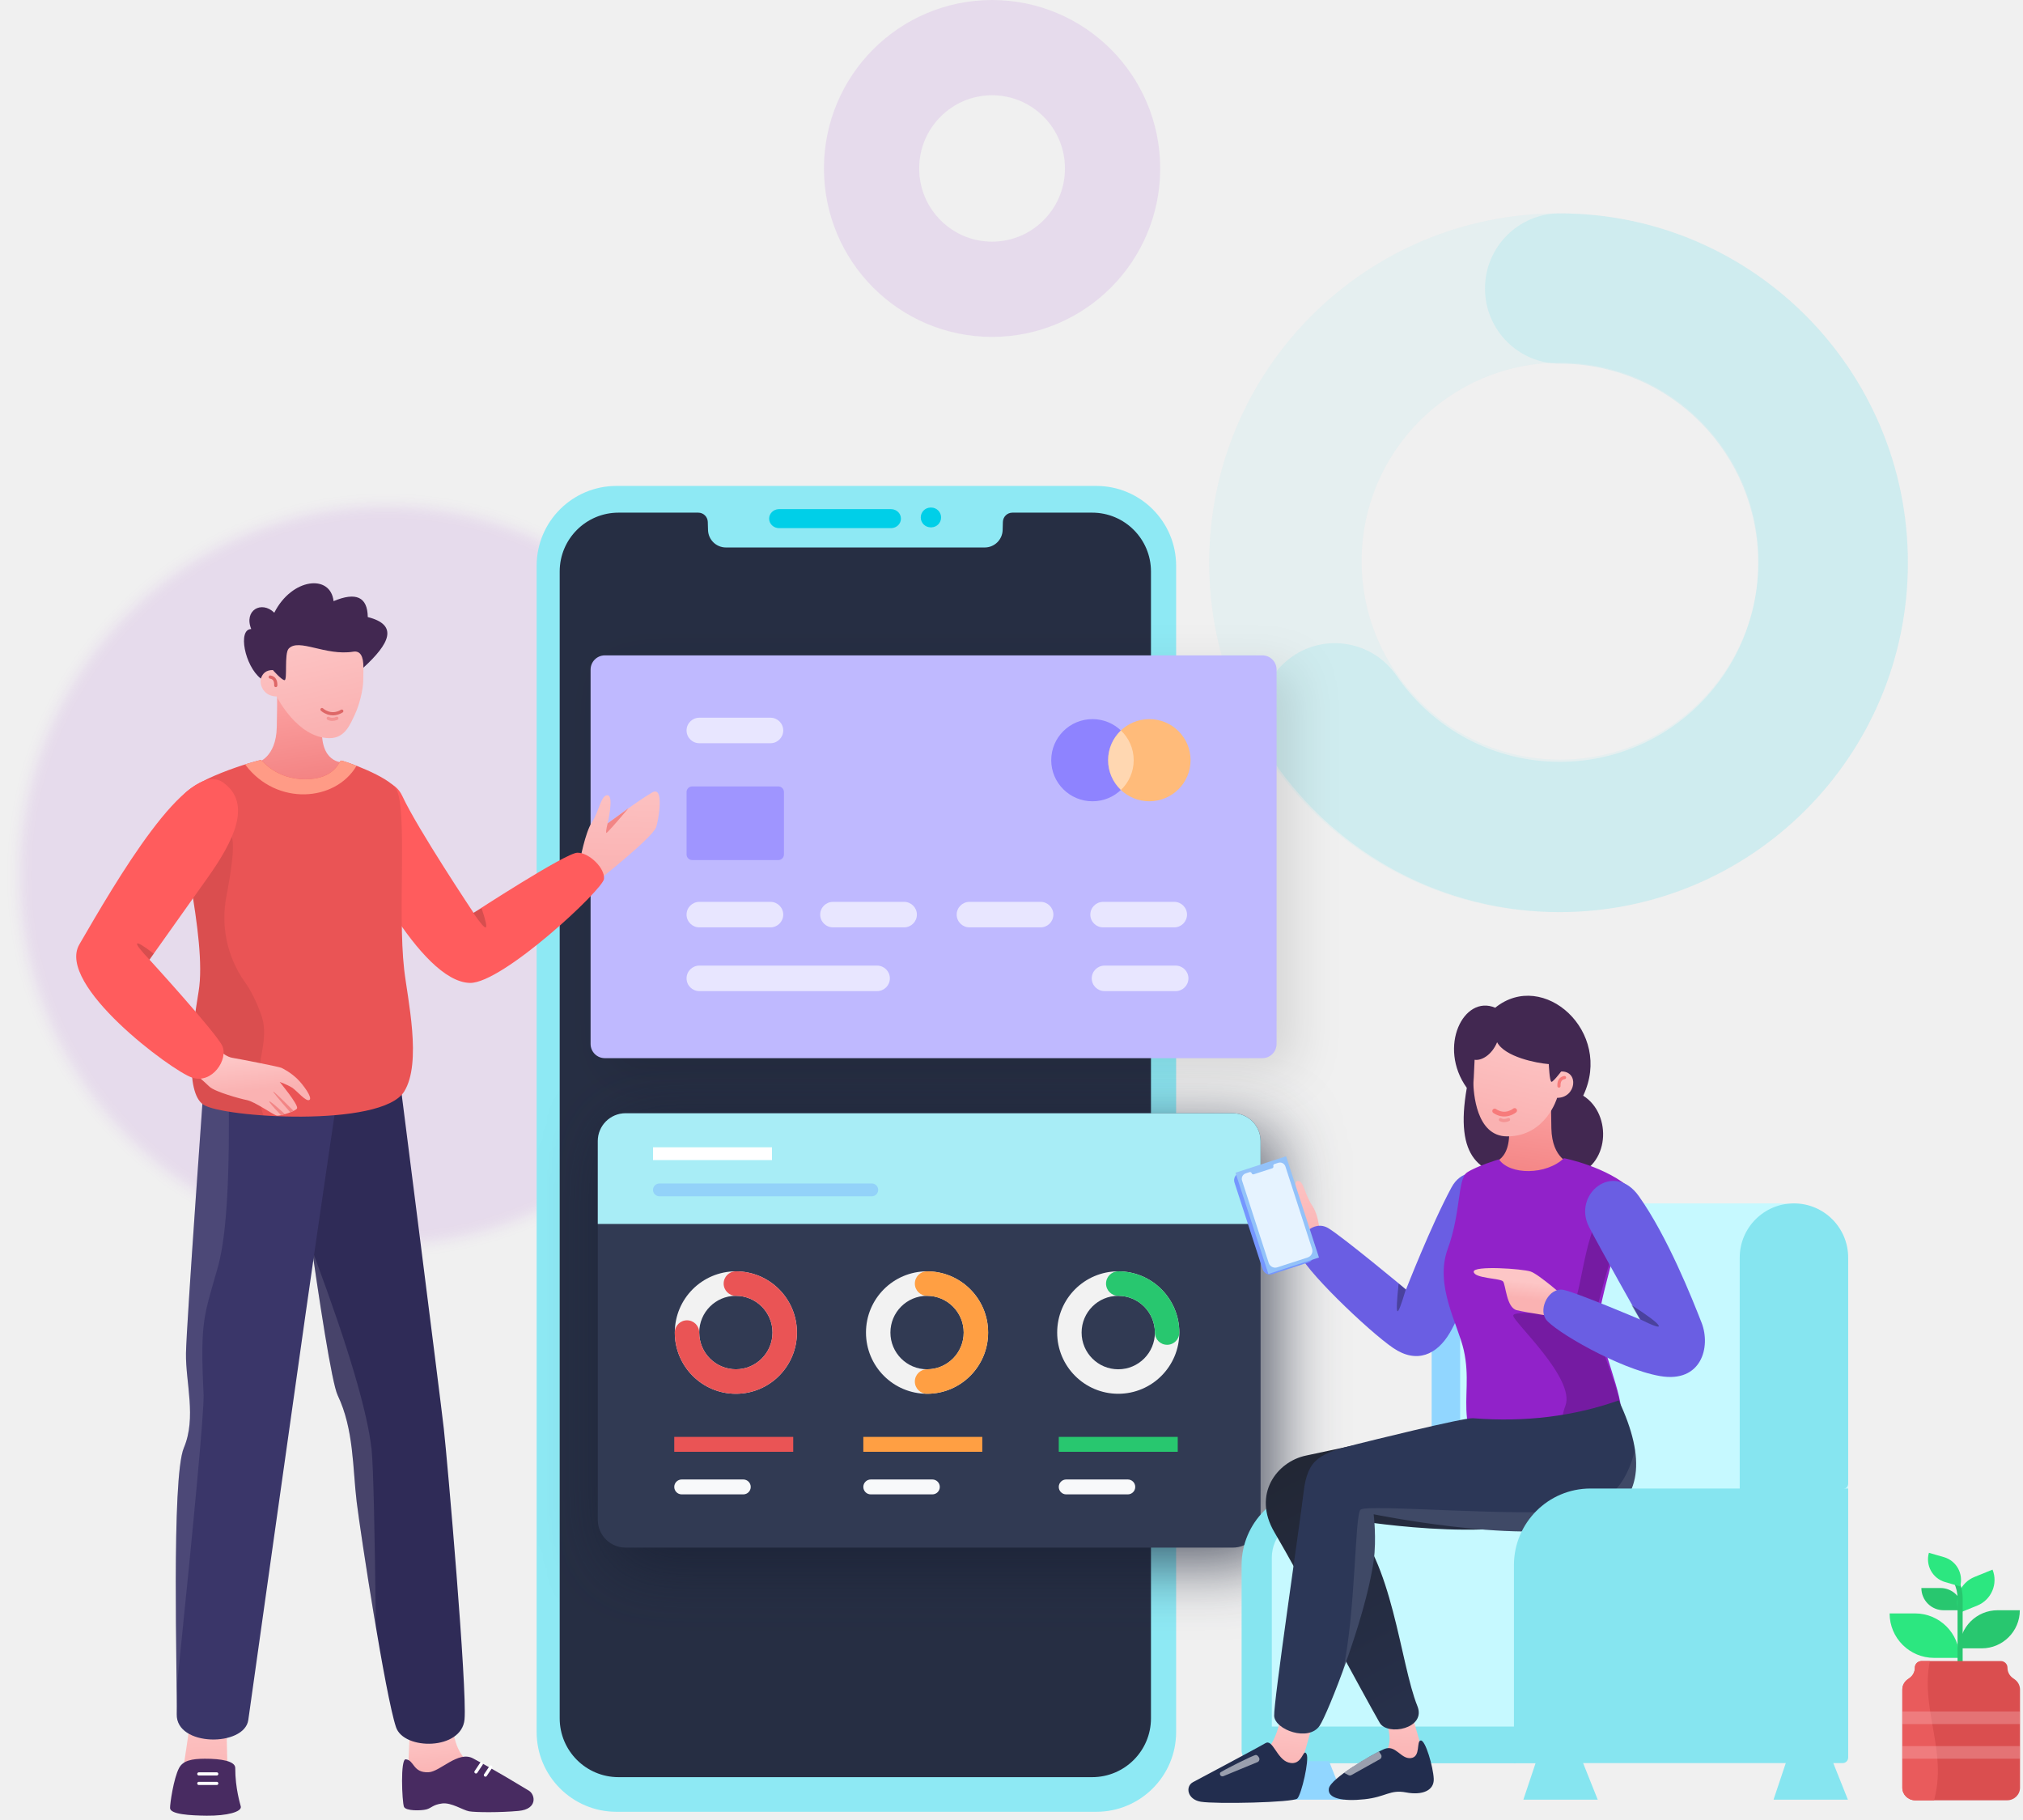
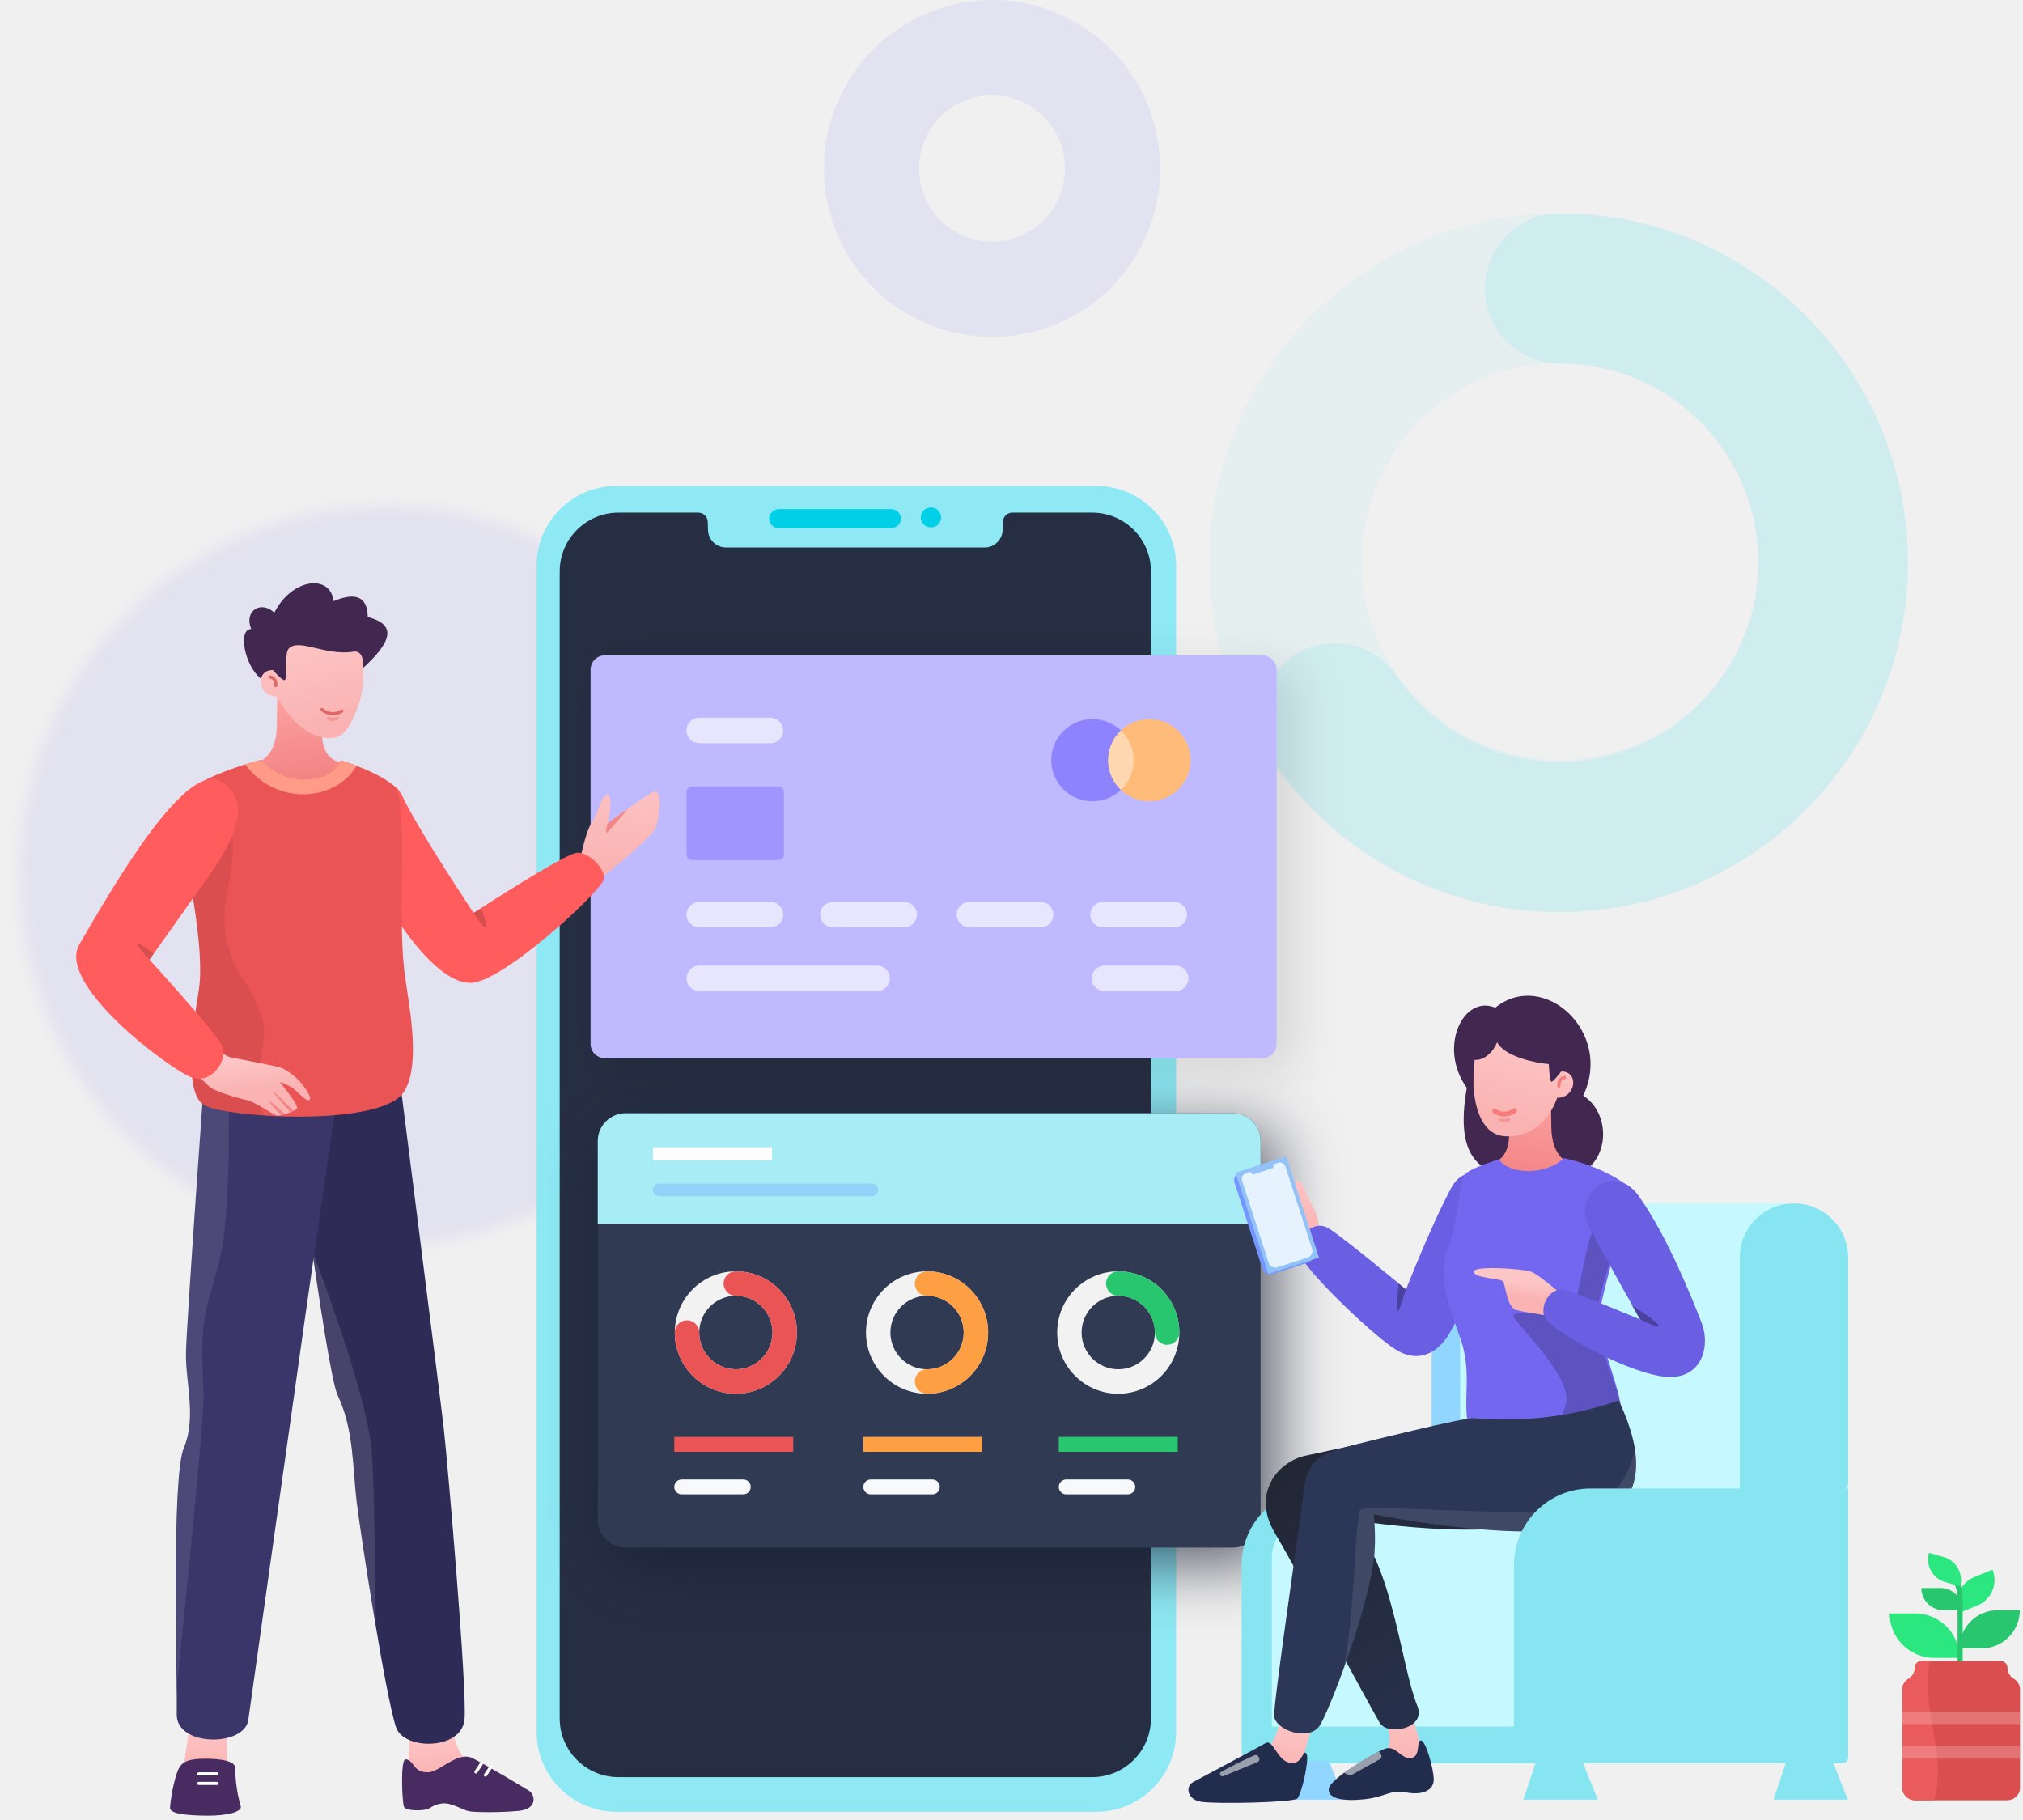
<svg xmlns="http://www.w3.org/2000/svg" xmlns:xlink="http://www.w3.org/1999/xlink" width="637px" height="573px" viewBox="0 0 637 573" version="1.1">
  <defs>
    <filter x="-2.6%" y="-2.6%" width="105.2%" height="105.2%" filterUnits="objectBoundingBox" id="filter-1">
      <feGaussianBlur stdDeviation="2" in="SourceGraphic" />
    </filter>
    <path d="M18.522,0 L43.63,0 C45.253,-7.42242666e-16 46.582,1.291 46.629,2.913 L46.703,5.483 C46.792,8.537 49.293,10.967 52.348,10.967 L133.831,10.967 C136.886,10.967 139.387,8.537 139.476,5.483 L139.55,2.913 C139.597,1.291 140.926,7.42242666e-16 142.549,0 L167.657,0 C177.886,-1.64974968e-14 186.179,8.293 186.179,18.522 L186.179,379.621 C186.179,389.85 177.886,398.143 167.657,398.143 L18.522,398.143 C8.293,398.143 4.01575893e-14,389.85 0,379.621 L0,18.522 C-1.25274242e-15,8.293 8.293,-1.67360005e-15 18.522,0 Z" id="path-2" />
    <path d="M8.757,0 L199.945,0 C204.781,-8.88398904e-16 208.702,3.921 208.702,8.757 L208.702,128.011 C208.702,132.847 204.781,136.768 199.945,136.768 L8.757,136.768 C3.921,136.768 4.14497961e-15,132.847 0,128.011 L0,8.757 C-5.92265936e-16,3.921 3.921,-2.66431478e-15 8.757,0 Z" id="path-4" />
    <filter x="-13.2%" y="-20.1%" width="131.1%" height="147.5%" filterUnits="objectBoundingBox" id="filter-6">
      <feOffset dx="5" dy="5" in="SourceAlpha" result="shadowOffsetOuter1" />
      <feGaussianBlur stdDeviation="10" in="shadowOffsetOuter1" result="shadowBlurOuter1" />
      <feColorMatrix values="0 0 0 0 0.086   0 0 0 0 0.114   0 0 0 0 0.192  0 0 0 0.7 0" type="matrix" in="shadowBlurOuter1" />
    </filter>
    <path d="M4.477,0 L211.527,0 C214,0 216.004,2.01 216.004,4.489 L216.004,122.332 C216.004,124.811 214,126.821 211.527,126.821 L4.477,126.821 C2.004,126.821 0,124.811 0,122.332 L0,4.489 C0,2.01 2.004,0 4.477,0 Z" id="path-7" />
    <filter x="-8.3%" y="-15.8%" width="122.2%" height="137.8%" filterUnits="objectBoundingBox" id="filter-8">
      <feOffset dx="6" dy="4" in="SourceAlpha" result="shadowOffsetOuter1" />
      <feGaussianBlur stdDeviation="7" in="shadowOffsetOuter1" result="shadowBlurOuter1" />
      <feColorMatrix values="0 0 0 0 0.019   0 0 0 0 0.019   0 0 0 0 0.019  0 0 0 0.11 0" type="matrix" in="shadowBlurOuter1" />
    </filter>
    <linearGradient x1="42.314%" y1="12.634%" x2="50%" y2="69.619%" id="linearGradient-9">
      <stop stop-color="#FDC6C6" offset="0%" />
      <stop stop-color="#FAB2B2" offset="100%" />
    </linearGradient>
    <linearGradient x1="46.204%" y1="-28.186%" x2="50%" y2="91.05%" id="linearGradient-10">
      <stop stop-color="#FDC6C6" offset="0%" />
      <stop stop-color="#FAB2B2" offset="100%" />
    </linearGradient>
    <linearGradient x1="44.814%" y1="-28.186%" x2="62.814%" y2="121.547%" id="linearGradient-11">
      <stop stop-color="#FFAFAF" offset="0%" />
      <stop stop-color="#F07777" offset="100%" />
    </linearGradient>
    <linearGradient x1="31.713%" y1="-6.917%" x2="55.144%" y2="91.235%" id="linearGradient-12">
      <stop stop-color="#FDC6C6" offset="0%" />
      <stop stop-color="#FAB2B2" offset="100%" />
    </linearGradient>
    <linearGradient x1="45.013%" y1="-28.186%" x2="50%" y2="91.05%" id="linearGradient-13">
      <stop stop-color="#FDC6C6" offset="0%" />
      <stop stop-color="#FAB2B2" offset="100%" />
    </linearGradient>
    <linearGradient x1="42.314%" y1="21.163%" x2="50%" y2="65.141%" id="linearGradient-14">
      <stop stop-color="#FDC6C6" offset="0%" />
      <stop stop-color="#FAB2B2" offset="100%" />
    </linearGradient>
    <linearGradient x1="45.136%" y1="-28.186%" x2="62.018%" y2="121.547%" id="linearGradient-15">
      <stop stop-color="#FFAFAF" offset="0%" />
      <stop stop-color="#F07777" offset="100%" />
    </linearGradient>
    <linearGradient x1="31.713%" y1="-6.206%" x2="55.144%" y2="90.72%" id="linearGradient-16">
      <stop stop-color="#FDC6C6" offset="0%" />
      <stop stop-color="#FAB2B2" offset="100%" />
    </linearGradient>
    <linearGradient x1="42.314%" y1="-3.86%" x2="50%" y2="78.278%" id="linearGradient-17">
      <stop stop-color="#FDC6C6" offset="0%" />
      <stop stop-color="#FAB2B2" offset="100%" />
    </linearGradient>
    <linearGradient x1="28.503%" y1="98.643%" x2="77.061%" y2="9.204%" id="linearGradient-18">
      <stop stop-color="#28324F" offset="0%" />
      <stop stop-color="#222735" offset="100%" />
    </linearGradient>
    <linearGradient x1="44.359%" y1="-28.186%" x2="50%" y2="91.05%" id="linearGradient-19">
      <stop stop-color="#FDC6C6" offset="0%" />
      <stop stop-color="#FAB2B2" offset="100%" />
    </linearGradient>
    <linearGradient x1="42.314%" y1="28.062%" x2="50%" y2="61.518%" id="linearGradient-20">
      <stop stop-color="#FDC6C6" offset="0%" />
      <stop stop-color="#FAB2B2" offset="100%" />
    </linearGradient>
    <linearGradient x1="42.314%" y1="8.536%" x2="50%" y2="71.77%" id="linearGradient-21">
      <stop stop-color="#FDC6C6" offset="0%" />
      <stop stop-color="#FAB2B2" offset="100%" />
    </linearGradient>
    <path d="M6.059,0 L31.005,0 C32.17,0 33.115,0.925 33.115,2.067 L33.115,2.126 C33.115,3.388 33.728,4.574 34.767,5.322 L35.413,5.788 C36.451,6.535 37.065,7.722 37.065,8.984 L37.065,39.872 C37.065,42.063 35.251,43.839 33.014,43.839 L4.051,43.839 C1.814,43.839 1.86636192e-13,42.063 1.86636192e-13,39.872 L1.86636192e-13,8.984 C1.86636192e-13,7.722 0.613,6.535 1.651,5.788 L2.298,5.322 C3.267,4.624 3.866,3.544 3.941,2.377 L3.95,2.067 C3.95,0.925 4.894,0 6.059,0 Z" id="path-22" />
  </defs>
  <g id="📝-Pages-New" stroke="none" stroke-width="1" fill="none" fill-rule="evenodd">
    <g id="Reset-Password-Dark" transform="translate(-139, -246)">
      <g id="Illustration" transform="translate(145, 261)">
        <g id="Shape">
-           <ellipse id="Oval" fill="#9122c9" opacity="0.1" filter="url(#filter-1)" cx="115.531" cy="260.607" rx="115.531" ry="116.393" />
+           <ellipse id="Oval" fill="#7367f0" opacity="0.1" filter="url(#filter-1)" cx="115.531" cy="260.607" rx="115.531" ry="116.393" />
          <path d="M484.75,52.185 C423.999,52.185 374.75,101.434 374.75,162.185 C374.75,222.937 423.999,272.185 484.75,272.185 C545.501,272.185 594.75,222.937 594.75,162.185 C594.75,101.434 545.501,52.185 484.75,52.185 Z M485.25,99.185 C519.768,99.185 547.75,127.167 547.75,161.685 C547.75,196.203 519.768,224.185 485.25,224.185 C450.732,224.185 422.75,196.203 422.75,161.685 C422.75,127.167 450.732,99.185 485.25,99.185 Z" id="Oval" fill="#00CFE8" fill-rule="nonzero" opacity="0.05" />
-           <ellipse id="Oval" stroke="#9122c9" stroke-width="30" opacity="0.1" cx="306.383" cy="38.041" rx="37.944" ry="38.041" />
+           <ellipse id="Oval" stroke="#7367f0" stroke-width="30" opacity="0.1" cx="306.383" cy="38.041" rx="37.944" ry="38.041" />
          <path d="M485.165,52.185 C545.687,52.185 594.75,101.434 594.75,162.185 C594.75,222.937 545.687,272.185 485.165,272.185 C448.704,272.185 415.237,254.153 394.923,224.605 C387.53,213.852 390.221,199.12 400.933,191.699 C411.538,184.353 426.029,186.927 433.491,197.412 L433.715,197.733 C445.321,214.614 464.362,224.873 485.165,224.873 C519.656,224.873 547.617,196.807 547.617,162.185 C547.617,127.91 520.213,100.059 486.198,99.505 L485.165,99.497 C472.15,99.497 461.598,88.906 461.598,75.841 C461.598,62.776 472.15,52.185 485.165,52.185 Z" id="Path" fill="#00CFE8" fill-rule="nonzero" opacity="0.1" />
        </g>
        <g id="Mobile-Banking-App" transform="translate(18, 138)">
          <g id="Phone3" transform="translate(144.9749, 0)">
            <path d="M25.137,0 L176.227,0 C190.109,-1.13278991e-14 201.364,11.254 201.364,25.137 L201.364,392.323 C201.364,406.206 190.109,417.46 176.227,417.46 L25.137,417.46 C11.254,417.46 -2.31133716e-14,406.206 -2.83662357e-14,392.323 L-2.83662357e-14,25.137 C-2.65136725e-14,11.254 11.254,6.10293932e-15 25.137,0 Z" id="Rectangle" fill="#8EE9F4" />
            <g id="Group-48" transform="translate(7.262298, 8.412419)">
              <mask id="mask-3" fill="white">
                <use xlink:href="#path-2" />
              </mask>
              <use id="Rectangle" fill="#262E43" xlink:href="#path-2" />
              <ellipse id="Oval" fill-opacity="0.549" fill="#E97EFF" mask="url(#mask-3)" cx="70.585" cy="242.325" rx="15.969" ry="15.951" />
              <path d="M27.913,68.354 L159.667,68.354 C162.558,68.354 164.901,70.698 164.901,73.588 C164.901,76.479 162.558,78.822 159.667,78.822 L27.913,78.822 C25.023,78.822 22.679,76.479 22.679,73.588 C22.679,70.698 25.023,68.354 27.913,68.354 Z" id="Rectangle" fill-opacity="0.549" fill="#E97EFF" mask="url(#mask-3)" />
            </g>
            <path d="M111.597,7.308 C113.319,7.308 114.715,8.647 114.715,10.299 C114.715,11.914 113.38,13.231 111.711,13.288 L111.597,13.29 L76.329,13.29 C74.607,13.29 73.211,11.951 73.211,10.299 C73.211,8.684 74.546,7.368 76.215,7.31 L76.329,7.308 L111.597,7.308 Z" id="Path" fill="#00CFE8" fill-rule="nonzero" />
            <path d="M124.236,6.81 C125.958,6.81 127.355,8.205 127.355,9.925 C127.355,11.608 126.02,12.979 124.35,13.039 L124.236,13.041 L124.072,13.041 C122.35,13.041 120.953,11.646 120.953,9.925 C120.953,8.243 122.288,6.872 123.958,6.812 L124.072,6.81 L124.236,6.81 Z" id="Path" fill="#00CFE8" fill-rule="nonzero" />
          </g>
          <g id="BoardPieChart" transform="translate(164.2294, 197.5135)">
            <mask id="mask-5" fill="white">
              <use xlink:href="#path-4" />
            </mask>
            <g id="Rectangle">
              <use fill="black" fill-opacity="1" filter="url(#filter-6)" xlink:href="#path-4" />
              <use fill="#313A53" fill-rule="evenodd" xlink:href="#path-4" />
            </g>
            <polygon id="Rectangle" fill="#A8EDF6" mask="url(#mask-5)" points="-4.682 -5.363 214.053 -5.363 214.053 34.862 -4.682 34.862" />
            <path d="M19.403,22.124 L86.286,22.124 C87.396,22.124 88.297,23.025 88.297,24.135 C88.297,25.246 87.396,26.147 86.286,26.147 L19.403,26.147 C18.292,26.147 17.392,25.246 17.392,24.135 C17.392,23.025 18.292,22.124 19.403,22.124 Z" id="Rectangle" fill="#6FA3FF" opacity="0.366" mask="url(#mask-5)" />
            <rect id="Rectangle" fill="#FFFFFF" mask="url(#mask-5)" x="17.392" y="10.727" width="37.459" height="4.023" />
            <rect id="Rectangle" fill="#EA5455" mask="url(#mask-5)" x="24.081" y="101.905" width="37.459" height="4.693" />
            <path d="M26.427,115.314 L45.815,115.314 C47.111,115.314 48.162,116.365 48.162,117.66 C48.162,118.956 47.111,120.007 45.815,120.007 L26.427,120.007 C25.132,120.007 24.081,118.956 24.081,117.66 C24.081,116.365 25.132,115.314 26.427,115.314 Z" id="Rectangle" fill="#F8F9FA" mask="url(#mask-5)" />
            <rect id="Rectangle" fill="#FF9F43" fill-rule="nonzero" mask="url(#mask-5)" x="83.615" y="101.905" width="37.459" height="4.693" />
            <path d="M85.961,115.314 L105.349,115.314 C106.645,115.314 107.695,116.365 107.695,117.66 C107.695,118.956 106.645,120.007 105.349,120.007 L85.961,120.007 C84.665,120.007 83.615,118.956 83.615,117.66 C83.615,116.365 84.665,115.314 85.961,115.314 Z" id="Rectangle" fill="#F8F9FA" mask="url(#mask-5)" />
            <rect id="Rectangle" fill="#28C76F" mask="url(#mask-5)" x="145.155" y="101.905" width="37.459" height="4.693" />
            <path d="M147.501,115.314 L166.889,115.314 C168.185,115.314 169.236,116.365 169.236,117.66 C169.236,118.956 168.185,120.007 166.889,120.007 L147.501,120.007 C146.205,120.007 145.155,118.956 145.155,117.66 C145.155,116.365 146.205,115.314 147.501,115.314 Z" id="Rectangle" fill="#F8F9FA" mask="url(#mask-5)" />
            <g id="Group-37" mask="url(#mask-5)">
              <g transform="translate(24.08098, 52.96396)" id="Group-5">
                <g transform="translate(0.167229, 0.167607)" />
              </g>
            </g>
            <g id="Group-3" mask="url(#mask-5)">
              <g transform="translate(144.6531, 49.77942)">
                <path d="M19.231,38.55 C29.853,38.55 38.463,29.92 38.463,19.275 C38.463,8.63 29.853,0 19.231,0 C8.61,0 0,8.63 0,19.275 C0,29.92 8.61,38.55 19.231,38.55 Z M19.231,30.84 C12.859,30.84 7.693,25.662 7.693,19.275 C7.693,12.888 12.859,7.71 19.231,7.71 C25.604,7.71 30.77,12.888 30.77,19.275 C30.77,25.662 25.604,30.84 19.231,30.84 Z" id="Oval" fill="#F2F2F2" />
                <path d="M38.463,19.275 C38.463,8.63 29.853,0 19.231,0 C17.107,0 15.385,1.726 15.385,3.855 C15.385,5.984 17.107,7.71 19.231,7.71 C25.532,7.71 30.653,12.771 30.768,19.058 L30.77,19.275 C30.77,21.404 32.492,23.13 34.616,23.13 C36.741,23.13 38.463,21.404 38.463,19.275 Z" id="Path" fill="#28C76F" />
              </g>
            </g>
            <g id="Group-4" mask="url(#mask-5)">
              <g transform="translate(84.45066, 49.77942)">
                <path d="M19.231,38.55 C29.853,38.55 38.463,29.92 38.463,19.275 C38.463,8.63 29.853,0 19.231,0 C8.61,0 0,8.63 0,19.275 C0,29.92 8.61,38.55 19.231,38.55 Z M19.231,30.84 C12.859,30.84 7.693,25.662 7.693,19.275 C7.693,12.888 12.859,7.71 19.231,7.71 C25.604,7.71 30.77,12.888 30.77,19.275 C30.77,25.662 25.604,30.84 19.231,30.84 Z" id="Oval" fill="#F2F2F2" fill-rule="evenodd" />
                <path d="M19.231,38.55 C29.853,38.55 38.463,29.92 38.463,19.275 C38.463,8.63 29.853,0 19.231,0 C17.107,0 15.385,1.726 15.385,3.855 C15.385,5.984 17.107,7.71 19.231,7.71 C25.604,7.71 30.77,12.888 30.77,19.275 C30.77,25.589 25.721,30.722 19.448,30.838 L19.231,30.84 C17.107,30.84 15.385,32.566 15.385,34.695 C15.385,36.824 17.107,38.55 19.231,38.55 Z" id="Path" fill="#FF9F43" fill-rule="nonzero" />
              </g>
            </g>
            <g id="Group-6" mask="url(#mask-5)">
              <g transform="translate(24.24821, 49.77942)">
                <path d="M19.231,38.55 C29.853,38.55 38.463,29.92 38.463,19.275 C38.463,8.63 29.853,0 19.231,0 C8.61,0 0,8.63 0,19.275 C0,29.92 8.61,38.55 19.231,38.55 Z M19.231,30.84 C12.859,30.84 7.693,25.662 7.693,19.275 C7.693,12.888 12.859,7.71 19.231,7.71 C25.604,7.71 30.77,12.888 30.77,19.275 C30.77,25.662 25.604,30.84 19.231,30.84 Z" id="Oval" fill="#F2F2F2" />
                <path d="M0,19.275 C0,29.92 8.61,38.55 19.231,38.55 C29.853,38.55 38.463,29.92 38.463,19.275 C38.463,8.63 29.853,0 19.231,0 C17.107,0 15.385,1.726 15.385,3.855 C15.385,5.984 17.107,7.71 19.231,7.71 C25.604,7.71 30.77,12.888 30.77,19.275 C30.77,25.662 25.604,30.84 19.231,30.84 C12.859,30.84 7.693,25.662 7.693,19.275 C7.693,17.146 5.971,15.42 3.846,15.42 C1.722,15.42 0,17.146 0,19.275 Z" id="Path" fill="#EA5455" />
              </g>
            </g>
          </g>
          <g id="VisaCard2" transform="translate(161.9642, 53.35135)">
            <g id="Rectangle">
              <use fill="black" fill-opacity="1" filter="url(#filter-8)" xlink:href="#path-7" />
              <use fill="#BFB9FF" fill-rule="evenodd" xlink:href="#path-7" />
            </g>
            <g id="Group-46" transform="translate(30.2182, 18.95627)">
              <g id="Group-45" transform="translate(0, 1.115074)">
                <g id="Group-43" transform="translate(114.8291, 0)">
                  <ellipse id="Oval" fill="#8E83FF" cx="12.983" cy="12.935" rx="12.983" ry="12.935" />
                  <ellipse id="Oval-Copy-10" fill="#FFBB7A" cx="30.89" cy="12.935" rx="12.983" ry="12.935" />
                  <path d="M21.819,3.681 L21.938,3.57 C24.419,5.926 25.965,9.25 25.965,12.935 C25.965,16.619 24.419,19.944 21.938,22.3 C19.454,19.945 17.907,16.62 17.907,12.935 C17.907,9.308 19.405,6.03 21.819,3.681 L21.938,3.57 L21.819,3.681 Z" id="Path" fill-opacity="0.416" fill="#FFFFFF" />
                </g>
                <path d="M1.791,21.186 L28.875,21.186 C29.864,21.186 30.666,21.985 30.666,22.971 L30.666,42.596 C30.666,43.581 29.864,44.38 28.875,44.38 L1.791,44.38 C0.802,44.38 4.97021279e-14,43.581 4.97021279e-14,42.596 L4.97021279e-14,22.971 C4.97021279e-14,21.985 0.802,21.186 1.791,21.186 Z" id="Rectangle" fill="#9F95FF" />
              </g>
              <g id="Group-44" transform="translate(0, 0.669045)" fill="#FFFFFF" fill-opacity="0.647">
                <path d="M4.029,57.984 L26.413,57.984 C28.638,57.984 30.442,59.781 30.442,61.998 C30.442,64.215 28.638,66.012 26.413,66.012 L4.029,66.012 C1.804,66.012 -1.03380426e-13,64.215 -1.03380426e-13,61.998 C-1.03380426e-13,59.781 1.804,57.984 4.029,57.984 Z" id="Rectangle" />
                <path d="M4.029,78.055 L59.989,78.055 C62.214,78.055 64.018,79.852 64.018,82.069 C64.018,84.286 62.214,86.084 59.989,86.084 L4.029,86.084 C1.804,86.084 -9.94042559e-14,84.286 -9.94042559e-14,82.069 C-9.94042559e-14,79.852 1.804,78.055 4.029,78.055 Z" id="Rectangle" />
                <path d="M131.617,78.055 L154.001,78.055 C156.226,78.055 158.03,79.852 158.03,82.069 C158.03,84.286 156.226,86.084 154.001,86.084 L131.617,86.084 C129.392,86.084 127.588,84.286 127.588,82.069 C127.588,79.852 129.392,78.055 131.617,78.055 Z" id="Rectangle" />
                <path d="M4.029,0 L26.413,0 C28.638,0 30.442,1.797 30.442,4.014 C30.442,6.231 28.638,8.029 26.413,8.029 L4.029,8.029 C1.804,8.029 0,6.231 0,4.014 C0,1.797 1.804,0 4.029,0 Z" id="Rectangle" />
                <path d="M46.111,57.984 L68.495,57.984 C70.72,57.984 72.524,59.781 72.524,61.998 C72.524,64.215 70.72,66.012 68.495,66.012 L46.111,66.012 C43.886,66.012 42.082,64.215 42.082,61.998 C42.082,59.781 43.886,57.984 46.111,57.984 Z" id="Rectangle-Copy-38" />
                <path d="M89.088,57.984 L111.472,57.984 C113.697,57.984 115.501,59.781 115.501,61.998 C115.501,64.215 113.697,66.012 111.472,66.012 L89.088,66.012 C86.863,66.012 85.059,64.215 85.059,61.998 C85.059,59.781 86.863,57.984 89.088,57.984 Z" id="Rectangle-Copy-39" />
                <path d="M131.169,57.984 L153.553,57.984 C155.778,57.984 157.582,59.781 157.582,61.998 C157.582,64.215 155.778,66.012 153.553,66.012 L131.169,66.012 C128.944,66.012 127.14,64.215 127.14,61.998 C127.14,59.781 128.944,57.984 131.169,57.984 Z" id="Rectangle-Copy-40" />
              </g>
            </g>
          </g>
          <g id="Men1.1" transform="translate(0, 30.64865)">
            <g id="LLeg" transform="translate(66.42274, 149.2404)">
              <path d="M52.059,209.111 C52.059,209.111 51.905,218.968 57.959,222.469 C64.011,225.97 73.389,232.476 73.389,232.476 L37.714,233.685 L38.731,209.022 L52.059,209.111 Z" id="Path" fill="url(#linearGradient-9)" />
              <path d="M37.338,221.046 C40.097,221.331 39.494,225.321 44.5,225.127 C48.147,224.985 53.835,218.259 58.514,220.75 C65.656,224.553 74.03,229.681 76.084,230.902 C78.137,232.123 78.948,236.729 72.881,237.294 C67.078,237.835 59.246,237.775 57.284,237.417 C55.322,237.06 51.682,234.557 48.754,234.957 C45.826,235.358 45.493,236.367 43.857,236.814 C42.22,237.261 37.281,237.358 36.769,235.979 C36.181,234.397 35.592,220.867 37.338,221.046 Z" id="Path" fill="#482B61" />
              <path d="M34.573,-1.98621069e-14 C34.573,-1.98621069e-14 48.182,106.815 49.32,116.917 C50.457,127.019 56.705,198.882 55.85,208.467 C54.979,218.229 36.717,218.282 34.267,210.917 C30.914,200.835 23.162,150.452 21.88,139.93 C20.598,129.409 21.048,117.194 15.896,106.42 C12.207,98.707 -3.4583696e-14,2.739 -3.4583696e-14,2.739 L34.573,-1.98621069e-14 Z" id="Path" fill="#2F2B57" />
              <path d="M26.574,123.435 L26.623,123.915 C27.142,129.495 27.578,147.976 27.929,179.36 L27.146,174.673 C24.689,159.809 22.508,145.085 21.88,139.93 C20.625,129.628 21.03,117.702 16.211,107.095 L15.896,106.42 C14.272,103.026 10.999,82.537 7.842,60.658 L8.834,63.312 C19.372,91.653 25.286,111.695 26.574,123.435 Z" id="Path" fill-opacity="0.192" fill="#FFFFFF" opacity="0.591" />
              <line x1="61.152" y1="222.465" x2="59.445" y2="225.018" id="Path-10" stroke="#FFFFFF" stroke-linecap="round" />
              <line x1="64.132" y1="223.463" x2="62.425" y2="226.017" id="Path-10" stroke="#FFFFFF" stroke-linecap="round" />
            </g>
            <g id="RLeg" transform="translate(29.16793, 151.8545)">
              <polygon id="Path" fill="url(#linearGradient-10)" points="6.418 208.758 3.226 230.314 18.657 230.236 18.152 208.357" />
              <path d="M0.382,233.802 C0.331,232.544 1.502,224.387 3.226,221.157 C4.476,218.814 7.249,218.265 11.306,218.249 C16.539,218.229 20.913,219.02 20.907,221.157 C20.888,227.696 22.546,232.725 22.658,233.299 C22.985,234.985 18.305,236.243 11.912,236.179 C6.679,236.127 0.463,235.763 0.382,233.802 Z" id="Path" fill="#482B61" />
              <path d="M54.336,0.893 C54.336,0.893 47.26,48.566 42.978,78.73 C38.769,108.37 26.305,196.782 25.018,206.037 C23.835,214.533 2.254,214.533 2.481,204.243 C2.708,193.953 0.71,129.832 4.728,120.338 C8.747,110.844 5.248,99.795 5.394,90.573 C5.541,81.35 11.32,1.509 11.32,1.509 L54.336,0.893 Z" id="Path" fill="#3A3669" />
              <path d="M15.629,62.713 L15.291,63.94 C11.194,78.66 9.78,79.986 10.941,103.464 L10.953,103.941 C10.994,109.848 8.185,140.414 2.526,195.639 L2.5,192.206 C2.302,169.677 1.472,128.942 4.626,120.593 L4.728,120.338 C8.747,110.844 5.248,99.795 5.394,90.573 C5.541,81.35 11.32,1.509 11.32,1.509 L18.702,1.403 L18.778,5.06 C19.309,33.622 18.259,52.84 15.629,62.713 L15.629,62.713 Z" id="Path" fill-opacity="0.192" fill="#FFFFFF" opacity="0.462" />
              <line x1="9.436" y1="223.03" x2="15.085" y2="223.03" id="Path-9" stroke="#FFFFFF" stroke-linecap="round" />
              <line x1="9.436" y1="226.025" x2="15.085" y2="226.025" id="Path-9" stroke="#FFFFFF" stroke-linecap="round" />
            </g>
            <g id="Head" transform="translate(52.24105, 0)">
              <path d="M4.794,56.429 C4.794,56.429 10.705,55.035 10.91,45.3 C11.115,35.565 10.971,32.243 10.971,32.243 L24.985,32.006 C24.985,32.006 25.127,42.855 25.129,46.78 C25.134,57.319 32.441,56.429 32.441,56.429 C32.441,56.429 30.922,64.975 19.124,65.642 C9.913,66.163 4.794,56.429 4.794,56.429 Z" id="Path" fill="url(#linearGradient-11)" />
              <g id="Head1" transform="translate(0.582624, 0)">
                <path d="M9.102,27.322 C3.294,27.096 4.241,35.642 10.275,35.63 C10.275,35.63 16.759,48.735 26.94,48.769 C31.844,48.785 33.445,44.395 34.915,41.313 C36.385,38.231 37.464,33.621 37.554,30.798 C37.65,27.789 37.662,17.901 37.662,17.901 L8.876,17.888 L9.102,27.322 Z" id="Path" fill="url(#linearGradient-12)" />
                <path d="M26.53,42.666 C27.446,43.052 28.464,42.826 29.223,42.382" id="Path" stroke="#F49494" stroke-linecap="round" transform="translate(27.87652, 42.62291) rotate(6) translate(-27.87652, -42.62291) " />
                <path d="M9.682,32.344 C10.049,31.021 9.888,29.867 8.582,29.341" id="Path-8" stroke="#DE6767" stroke-linecap="round" transform="translate(9.217431, 30.84216) rotate(-13) translate(-9.217431, -30.84216) " />
                <path d="M9.102,27.322 C9.102,27.322 11.773,30.42 12.76,30.506 C13.749,30.591 12.623,22.12 14.078,20.577 C17.274,17.186 25.626,22.948 34.408,21.541 C36.578,21.193 37.643,22.873 37.604,26.579 C45.814,19.055 48.791,13.119 38.98,10.64 C38.901,4.271 35.256,2.673 28.208,5.627 C27.266,-2.976 15.088,-1.677 9.544,9.267 C5.532,5.344 -0.108,8.511 2.286,14.415 C-2.035,14.415 0.217,26.024 5.308,30.011 C5.916,28.269 7.026,27.322 9.102,27.322 Z" id="Path" fill="#422851" />
                <path d="M24.764,38.962 C24.764,38.962 26.759,42.204 30.664,41.045" id="Path" stroke="#DE6767" stroke-linecap="round" transform="translate(27.71392, 40.12866) rotate(-15) translate(-27.71392, -40.12866) " />
              </g>
            </g>
            <g id="LArm" transform="translate(85.16583, 62.32707)">
              <g id="Group-3" transform="translate(85.96644, 17.48897) rotate(4) translate(-85.96644, -17.48897) translate(73.96644, 2.488965)">
                <path d="M-7.94013428e-14,23.728 C-7.94013428e-14,23.728 1.014,14.395 2.982,11.012 C4.949,7.628 5.209,2.157 7.293,2.211 C9.377,2.267 7.91,11.075 7.91,11.075 C7.91,11.075 17.056,3.159 21.261,0.357 C25.097,-2.198 23.728,9.73 23.209,11.275 C21.972,14.952 5.706,29.64 5.706,29.64 C5.706,29.64 0.433,24.522 -7.94013428e-14,23.728 Z" id="Path" fill="url(#linearGradient-13)" />
                <path d="M7.91,11.075 C7.573,13.084 7.523,14.081 7.76,14.064 C7.997,14.047 10.12,11.31 14.127,5.851 L7.91,11.075 Z" id="Path" fill="#F28585" />
              </g>
              <path d="M17.528,4.679 C22.259,14.939 39.955,41.45 39.955,41.45 C39.955,41.45 68.953,22.544 72.643,22.506 C76.333,22.467 81.343,27.363 81.028,30.741 C80.713,34.12 48.963,63.757 38.78,63.507 C22.947,63.119 3.092,21.946 1.053,16.443 C-4.407,1.703 12.913,-5.329 17.528,4.679 Z" id="Path" fill="#FF5C5D" />
              <path d="M39.85,41.431 C42.082,44.701 43.398,46.229 43.798,46.014 C44.198,45.8 43.759,43.801 42.482,40.018 L39.85,41.431 Z" id="Path-5" fill-opacity="0.16" fill="#000000" />
            </g>
            <g id="Body" transform="translate(32.50797, 55.66771)">
              <path d="M0.149,12.98 C-1.337,20.104 8.838,56.008 6.039,72.805 C3.825,86.09 1.711,104.381 7.449,108.443 C13.291,112.577 63.579,115.86 70.747,104.381 C76.434,95.275 71.778,75.079 70.747,65.867 C68.69,47.488 71.796,15.726 68.307,9.23 C66.142,5.2 51.384,0.003 50.83,0.164 C50.276,0.325 48.972,6.035 39.641,6.035 C30.309,6.035 26.189,0.164 25.687,0.003 C25.186,-0.158 1.494,6.535 0.149,12.98 Z" id="Path" fill="#EA5455" />
              <path d="M25.664,3.40471175e-05 L25.687,0.003 C26.189,0.164 30.309,6.035 39.641,6.035 C48.972,6.035 50.276,0.325 50.83,0.164 C51.03,0.106 53.08,0.746 55.721,1.777 L55.709,1.898 C49.039,13.098 30.696,14.479 20.892,1.665 L20.669,1.368 L21.764,1.029 C23.766,0.42 25.199,0.054 25.589,0.006 L25.664,3.40471175e-05 Z" id="Path" fill="#FF9B86" />
              <path d="M0.181,17.928 L1.003,18.042 C9.725,19.29 14.841,21.264 16.349,23.964 C17.339,25.736 16.879,31.728 14.968,41.941 L14.766,43.012 C12.994,52.27 15.02,61.846 20.369,69.572 L20.67,69.999 C22.479,72.53 24.147,75.863 25.673,79.997 C29.214,89.587 21.682,97.667 26.452,111.933 L25.478,111.862 C16.612,111.183 9.441,109.852 7.449,108.443 C1.711,104.381 3.825,86.09 6.039,72.805 C8.42,58.513 1.409,30.387 0.181,17.928 Z" id="Path" fill-opacity="0.067" fill="#000000" />
            </g>
            <g id="Rarm" transform="translate(0, 61.67254)">
              <g id="Group-2" transform="translate(36.33261, 83.2852)">
                <path d="M6.548,0 C6.548,0 9.896,3.949 12.753,4.441 C15.61,4.932 27.568,7.271 28.298,7.617 C28.988,7.945 31.347,9.187 33.364,11.179 C35.112,12.906 38.136,16.999 37.122,17.704 C36.038,18.457 33.112,14.765 31.644,13.853 C30.105,12.895 27.739,12.047 27.739,12.047 C27.739,12.047 33.591,19.107 33.219,20.34 C32.947,21.24 27.971,22.777 26.907,22.662 C25.843,22.547 19.98,18.254 17.345,17.754 C15.517,17.408 7.333,15.191 5.607,13.527 C3.882,11.862 -3.9524224e-14,8.483 -3.9524224e-14,8.483 L6.548,0 Z" id="Path" fill="url(#linearGradient-14)" />
                <path d="M32.091,21.158 C28.008,17.045 25.882,15.023 25.712,15.093 C25.541,15.163 27.32,17.328 31.048,21.588 L32.091,21.158 Z" id="Path" fill="#F28585" />
                <path d="M29.362,22.172 C26.303,19.37 24.674,18.036 24.474,18.171 C24.274,18.306 25.499,19.754 28.149,22.514 L29.362,22.172 Z" id="Path" fill="#F28585" />
              </g>
              <path d="M46.209,1.023 C55.664,7.677 49.347,19.771 41.503,30.865 C34.175,41.227 23.068,56.837 23.068,56.837 C23.068,56.837 43.953,79.713 45.97,83.945 C47.987,88.178 42.836,96.127 36.431,93.956 C30.026,91.785 -6.422,64.786 0.99,52.027 C12.311,32.538 35.04,-6.836 46.209,1.023 Z" id="Path" fill="#FF5C5D" />
              <path d="M23.068,56.837 C20.211,53.814 18.916,52.128 19.183,51.778 C19.45,51.428 21.193,52.489 24.413,54.959 L23.068,56.837 Z" id="Path-6" fill-opacity="0.16" fill="#000000" />
            </g>
          </g>
          <g id="Group-7" transform="translate(348.8459, 160.0541)">
            <path d="M42.222,155.619 L123.353,155.619 L123.353,155.619 L123.353,238.078 C123.353,240.287 121.562,242.078 119.353,242.078 L22.111,242.078 C19.901,242.078 18.111,240.287 18.111,238.078 L18.111,179.73 C18.111,166.414 28.906,155.619 42.222,155.619 Z" id="Rectangle" fill="#86E5F0" />
            <polygon id="Rectangle" fill="#86E5F0" points="27.619 225.012 104.398 225.012 104.398 242.078 27.619 242.078" />
            <polygon id="Path" fill="#86E5F0" points="125.399 241.46 130.243 253.59 106.829 253.59 110.886 241.46" />
            <polygon id="Path" fill="#91D6FF" points="45.628 241.46 50.472 253.59 27.058 253.59 31.116 241.46" />
            <polygon id="Path" fill="#86E5F0" points="204.173 241.46 209.016 253.59 185.603 253.59 189.66 241.46" />
            <path d="M101.538,66.333 L123.95,65.847 L123.95,65.847 L123.95,163.774 L77.95,163.774 L77.95,90.438 C77.95,77.326 88.429,66.617 101.538,66.333 Z" id="Rectangle" fill="#91D6FF" />
            <path d="M111.035,65.847 L187.266,65.847 C199.328,65.847 209.106,75.625 209.106,87.687 L209.106,164.022 C209.106,164.987 208.324,165.77 207.359,165.77 L86.924,165.77 L86.924,165.77 L86.924,89.958 C86.924,76.642 97.719,65.847 111.035,65.847 Z" id="Rectangle" fill="#C6F9FF" />
            <path d="M192.033,65.847 C201.462,65.847 209.106,73.491 209.106,82.92 L209.106,154.046 C209.106,155.011 208.324,155.793 207.359,155.793 L174.959,155.793 L174.959,155.793 L174.959,82.92 C174.959,73.491 182.603,65.847 192.033,65.847 Z" id="Rectangle" fill="#86E5F0" />
            <path d="M40.219,164.82 L118.499,164.82 L118.499,164.82 L118.499,230.574 L27.619,230.574 L27.619,177.42 C27.619,170.461 33.26,164.82 40.219,164.82 Z" id="Rectangle" fill="#C6F9FF" />
            <g id="Wom1.4" transform="translate(82.66293, 127.5) scale(-1, 1) translate(-82.66293, -127.5) translate(0.662928, 0)">
              <g id="Head" transform="translate(32.71943, 0.465078)">
                <path d="M10.006,56.875 C-2.193,54.033 -2.996,37.281 6.278,31.47 C-3.286,11.41 18.831,-8.507 33.981,3.776 C43.913,-0.478 52.167,16.121 42.925,29.013 C46.8,51.148 38.914,56.869 24.697,57.112 L10.006,56.875 Z" id="Path" fill="#422851" />
                <path d="M10.157,52.874 C10.157,52.874 16.091,51.48 16.297,41.752 C16.503,32.024 16.358,28.704 16.358,28.704 L29.429,28.468 C29.429,28.468 29.571,39.309 29.573,43.231 C29.579,53.764 36.914,52.874 36.914,52.874 C36.914,52.874 35.389,61.415 23.546,62.081 C14.299,62.602 10.157,52.874 10.157,52.874 Z" id="Path" fill="url(#linearGradient-15)" />
                <path d="M13.312,23.846 C7.481,23.62 8.432,32.16 14.489,32.149 C14.489,32.149 18.007,44.281 30.221,44.281 C40.14,44.281 40.786,30.141 40.876,27.32 C40.972,24.312 40.985,14.431 40.985,14.431 L13.085,14.418 L13.312,23.846 Z" id="Path" fill="url(#linearGradient-16)" />
                <path d="M28.082,35.158 C28.082,35.158 30.088,38.401 34.005,37.248" id="Path" stroke="#F77B7B" stroke-width="1.5" stroke-linecap="round" transform="translate(31.04382, 36.32699) rotate(-18) translate(-31.04382, -36.32699) " />
                <path d="M29.782,39.029 C30.701,39.415 31.573,39.415 32.336,38.972" id="Path" stroke="#F49494" stroke-linecap="round" transform="translate(31.05888, 39.14183) rotate(2) translate(-31.05888, -39.14183) " />
                <path d="M13.58,28.582 C13.947,27.261 13.785,26.107 12.473,25.58" id="Path-8" stroke="#F77B7B" stroke-linecap="round" transform="translate(13.11181, 27.08122) rotate(-13) translate(-13.11181, -27.08122) " />
                <path d="M12.389,22.791 C12.389,22.791 15.585,27.081 16.232,27.104 C16.88,27.127 17.106,21.524 17.106,21.524 C21.027,21.224 30.948,19.247 33.381,14.642 C35.081,18.705 38.333,20.51 40.469,20.164 L40.874,28.796 L41.871,11.441 L11.607,11.441 L12.389,22.791 Z" id="Path" fill="#422851" />
              </g>
              <g id="LLeg" transform="translate(36.89403, 131.6934)">
                <path d="M65.702,93.198 C65.702,93.198 60.471,103.769 64.759,107.1 C69.054,110.431 80.398,116.675 80.398,116.675 L50.344,114.785 L57.025,91.731 L65.702,93.198 Z" id="Path" fill="url(#linearGradient-17)" />
                <path d="M53.251,103.258 C54.734,103.431 53.151,108.427 56.362,108.807 C59.567,109.187 61.124,104.453 64.761,105.954 C68.398,107.454 81.662,115.213 82.184,118.384 C82.713,121.555 77.771,122.489 70.994,121.772 C64.217,121.056 62.967,118.644 57.88,119.616 C52.799,120.587 48.992,119.039 49.16,115.324 C49.327,111.609 51.768,103.085 53.251,103.258 Z" id="Path" fill="#222D4E" />
                <path d="M66.42,106.723 L65.76,107.714 C65.453,108.174 65.578,108.794 66.037,109.101 C66.059,109.115 66.081,109.129 66.104,109.142 L75.07,114.148 C75.361,114.31 75.713,114.317 76.01,114.166 L77.402,113.46 L77.402,113.46 C75.216,111.876 73.429,110.685 71.453,109.517 C69.937,108.62 68.258,107.695 66.42,106.723 Z" id="Path-14" fill-opacity="0.541" fill="#FFFFFF" />
                <path d="M20.43,0.032 C29.528,0.438 80.168,11.644 89.368,13.548 C98.569,15.452 106.347,25.754 99.331,37.684 C91.452,51.075 71.12,89.106 66.184,97.679 C63.741,101.923 51.415,99.543 54.31,92.421 C59.708,79.144 62.214,45.792 75.975,33.631 C75.975,33.631 29.698,41.689 9.708,32.458 C-4.82,25.748 -1.533,-0.951 20.43,0.032 Z" id="Path" fill="url(#linearGradient-18)" />
              </g>
              <g id="LArm" transform="translate(64.33522, 56.18919)">
                <path d="M57.456,21.704 C57.456,21.704 57.353,14.297 59.942,10.426 C62.532,6.555 62.635,2.443 64.595,2.577 C66.555,2.712 64.614,12.269 64.614,12.269 C64.614,12.269 67.101,11.319 68.887,10.116 C70.674,8.914 76.09,2.987 77.356,4.037 C79.503,5.827 76.046,15.922 74.163,17.94 C72.274,19.959 61.954,26.598 61.954,26.598 L57.456,21.704 Z" id="Path" fill="url(#linearGradient-19)" />
                <path d="M1.542,17.265 C5.775,27.087 13.524,45.13 16.719,50.514 C20.723,57.255 27.036,60.225 34.428,55.223 C42.196,49.968 63.583,29.468 64.21,24.825 C64.832,20.181 59.597,14.61 54.86,17.494 C50.124,20.379 30.442,36.767 30.442,36.767 C30.442,36.767 22.499,16.394 16.109,4.593 C10.576,-5.617 -4.9,2.333 1.542,17.265 Z" id="Path" fill="#6A5EE3" />
                <path d="M30.524,36.777 C31.947,41.604 32.824,43.877 33.156,43.598 C33.489,43.318 33.362,40.414 32.775,34.885 L30.524,36.777 Z" id="Path" fill-opacity="0.303" fill="#000000" />
              </g>
              <g id="PhoneMini4" transform="translate(135.9883, 69.68886) scale(-1, 1) rotate(-18) translate(-135.9883, -69.68886) translate(126.4883, 52.18886)">
                <g id="Group-3" transform="translate(-0, -0)">
                  <path d="M2.933,1.239 L14.885,1.239 C16.21,1.239 17.285,2.313 17.285,3.639 L17.285,32.361 C17.285,33.686 16.21,34.761 14.885,34.761 L2.933,34.761 C1.608,34.761 0.533,33.686 0.533,32.361 L0.533,3.639 C0.533,2.313 1.608,1.239 2.933,1.239 Z" id="Rectangle" fill="#7596FF" fill-rule="nonzero" />
                  <rect id="Rectangle" fill="#93C2F9" x="1.795" y="0.798" width="16.752" height="33.522" />
                  <path d="M4.789,1.995 L6.06,1.995 C6.318,1.995 6.534,2.182 6.578,2.428 L6.587,2.523 C6.587,2.814 6.823,3.05 7.114,3.05 L13.24,3.05 C13.499,3.05 13.714,2.864 13.759,2.618 L13.768,2.523 C13.768,2.232 14.004,1.995 14.295,1.995 L15.559,1.995 C16.498,1.995 17.268,2.719 17.343,3.639 L17.349,3.788 L17.349,3.788 L17.324,31.048 C17.322,32.237 16.358,33.201 15.169,33.203 L5.118,33.203 C3.98,33.204 3.048,32.322 2.969,31.203 L2.964,31.05 C2.964,31.049 2.964,31.048 2.966,31.048 L2.99,3.794 C2.991,2.8 3.796,1.995 4.789,1.995 Z" id="Rectangle" fill="#E6F3FF" fill-rule="nonzero" />
                </g>
              </g>
              <g id="Body" transform="translate(23.5795, 51.61278)">
-                 <path d="M0,10.007 C0,10.007 10.199,44.178 10.501,50.646 C10.804,57.115 2.159,76.127 3.631,80.932 C7.025,92.037 50.348,96.818 52.003,81.88 C52.775,74.913 51.169,68.661 53.02,60.452 C54.864,52.243 62.278,40.044 58.073,28.575 C53.868,17.106 54.995,6.496 51.987,4.49 C48.979,2.485 41.948,0.355 41.948,0.355 C38.529,5.389 26.986,5.316 21.479,-5.67113923e-14 C21.479,-5.67113923e-14 7.796,2.656 0,10.007 Z" id="Path" fill="#9122c9" />
+                 <path d="M0,10.007 C0,10.007 10.199,44.178 10.501,50.646 C10.804,57.115 2.159,76.127 3.631,80.932 C7.025,92.037 50.348,96.818 52.003,81.88 C52.775,74.913 51.169,68.661 53.02,60.452 C54.864,52.243 62.278,40.044 58.073,28.575 C53.868,17.106 54.995,6.496 51.987,4.49 C48.979,2.485 41.948,0.355 41.948,0.355 C38.529,5.389 26.986,5.316 21.479,-5.67113923e-14 C21.479,-5.67113923e-14 7.796,2.656 0,10.007 Z" id="Path" fill="#7367f0" />
                <path d="M9.14,15.541 C15.939,26.336 15.918,45.132 19.57,47.594 C23.221,50.055 37.432,47.64 37.432,49.589 C37.432,51.538 17.793,69.404 21.017,77.944 C22.705,82.416 22.247,86.417 19.643,89.946 L18.793,89.761 C11.055,88.011 4.834,84.869 3.631,80.932 C2.159,76.127 11.801,57.115 11.499,50.646 C11.242,45.155 3.135,19.703 0.691,12.135 C2.681,8.622 5.497,9.757 9.14,15.541 Z" id="Path" fill-opacity="0.199" fill="#000000" />
              </g>
              <g id="RArm" transform="translate(0, 58.7632)">
                <path d="M44.313,37.031 C44.313,37.031 52.904,29.424 55.533,28.541 C58.163,27.658 73.566,26.597 73.469,28.592 C73.358,30.73 65.085,30.607 64.228,31.658 C63.371,32.709 63.176,39.895 59.936,40.702 C56.702,41.509 47.008,42.9 47.008,42.9 L44.313,37.031 Z" id="Path" fill="url(#linearGradient-20)" />
                <path d="M21.458,4.82 C12.407,17.601 4.679,37.07 1.713,44.66 C-1.253,52.25 1.739,63.699 14.782,61.451 C27.801,59.209 48.517,47.029 50.809,43.476 C53.101,39.923 49.619,33.457 45.234,34.304 C41.172,35.087 21.021,43.659 21.021,43.659 C21.021,43.659 33.985,20.669 37.15,14.506 C42.438,4.213 29.43,-6.441 21.458,4.82 Z" id="Path" fill="#6A5EE3" />
                <path d="M21.226,43.502 C16.7,45.752 14.713,46.406 15.265,45.462 C15.817,44.518 18.668,42.389 23.817,39.073 L21.226,43.502 Z" id="Path" fill-opacity="0.303" fill="#000000" />
              </g>
              <g id="RLeg" transform="translate(21.93699, 127.7027)">
                <path d="M112.262,97.613 C112.262,97.613 112.104,110.055 122.351,114.706 C132.591,119.358 139.886,119.078 138.958,122.674 C138.029,126.269 111.376,126.124 108.887,123.312 C106.765,120.92 102.152,98.642 100.882,100.345 L112.262,97.613 Z" id="Path" fill="url(#linearGradient-21)" />
                <path d="M104.156,111.54 C105.3,109.328 105.372,115.551 109.885,114.179 C113.548,113.066 114.8,106.697 117.114,108.092 C119.428,109.487 139.801,120.303 139.917,120.369 C142.425,121.72 141.724,125.816 137.488,126.531 C132.78,127.324 108.39,126.79 107.081,125.534 C105.772,124.279 103.238,113.314 104.156,111.54 Z" id="Path" fill="#222D4E" />
                <path d="M120.127,111.812 C119.787,111.812 119.456,112.086 119.136,112.634 C118.857,113.11 119.017,113.723 119.494,114.002 C119.533,114.025 119.575,114.046 119.618,114.064 L130.35,118.485 C130.759,118.653 131.226,118.458 131.395,118.05 C131.481,117.84 131.475,117.603 131.377,117.399 C131.377,117.399 131.377,117.399 131.377,117.399 C131.178,116.984 120.895,111.812 120.127,111.812 Z" id="Path-14" fill-opacity="0.541" fill="#FFFFFF" />
                <path d="M5.881,0.176 C-2.937,18.81 -1.15,31.326 11.243,37.724 C29.22,47.006 83.037,36.028 83.037,36.028 C83.037,36.028 82.075,43.775 83.037,50.684 C85.549,68.729 97.494,98.793 100.021,102.571 C103.516,107.795 114.163,103.855 114.363,99.505 C114.564,95.155 106.337,39.601 105.086,29.007 C103.842,18.413 99.913,16.874 88.437,13.978 C85.801,13.312 54.623,5.56 51.767,5.786 C35.407,7.08 20.111,5.21 5.881,0.176 Z" id="Path" fill="#2C3757" />
                <path d="M20.381,34.839 C38.179,36.835 85.299,32.722 87.191,34.591 C88.998,36.375 88.697,67.418 92.749,85.386 L92.133,83.689 C88.321,73.097 84.364,60.214 83.037,50.684 C82.075,43.775 83.037,36.028 83.037,36.028 L80.867,36.448 C70.637,38.371 27.062,45.892 11.243,37.724 C2.671,33.298 -0.827,25.946 0.749,15.667 C3.463,27.285 10.007,33.676 20.381,34.839 Z" id="Path" fill-opacity="0.192" fill="#FFFFFF" opacity="0.462" />
              </g>
            </g>
            <path d="M127.976,155.619 L209.106,155.619 L209.106,155.619 L209.106,240.331 C209.106,241.296 208.324,242.078 207.359,242.078 L103.864,242.078 L103.864,242.078 L103.864,179.73 C103.864,166.414 114.659,155.619 127.976,155.619 Z" id="Rectangle" fill="#86E5F0" />
          </g>
          <g id="Group-80" transform="translate(571, 335)">
            <path d="M0,20 L8,20 C15.732,20 22,26.268 22,34 L22,34 L22,34 L14,34 C6.268,34 9.46895252e-16,27.732 0,20 L0,20 L0,20 Z" id="Rectangle" fill="#2CE780" />
            <path d="M10,12 L16,12 C19.866,12 23,15.134 23,19 L23,19 L23,19 L17,19 C13.134,19 10,15.866 10,12 L10,12 L10,12 Z" id="Rectangle" fill="#28C76F" />
            <path d="M22,19 L29,19 C35.627,19 41,24.373 41,31 L41,31 L41,31 L34,31 C27.373,31 22,25.627 22,19 L22,19 L22,19 Z" id="Rectangle" fill="#28C76F" transform="translate(31.5, 25) scale(-1, 1) translate(-31.5, -25) " />
            <path d="M19.74,8.675 L25.886,8.685 C30.683,8.693 34.571,12.581 34.579,17.379 L34.579,17.379 L34.579,17.379 L28.433,17.368 C23.635,17.36 19.748,13.472 19.74,8.675 L19.74,8.675 L19.74,8.675 Z" id="Rectangle" fill="#2CE780" transform="translate(27.15928, 13.02662) scale(-1, 1) rotate(22) translate(-27.15928, -13.02662) " />
            <path d="M17.765,5 C20.893,6.983 22.877,10.756 22.994,14.897 L23,15.286 L23,45 L21.395,45 L21.395,15.286 C21.395,11.802 19.819,8.589 17.267,6.828 L17,6.651 L17.765,5 Z" id="Path" fill="#28C76F" />
            <g id="Group-84" transform="translate(4, 35)">
              <mask id="mask-23" fill="white">
                <use xlink:href="#path-22" />
              </mask>
              <use id="Rectangle" fill="#DA4E4F" xlink:href="#path-22" />
              <path d="M-1.013,-1.984 L9.114,-1.984 C4.645,15.063 15.53,29.2 9.114,46.616 L-1.013,46.616 L-1.013,-1.984 Z" id="Rectangle" fill="#E95B5C" mask="url(#mask-23)" />
              <rect id="Rectangle" fill-opacity="0.258" fill="#FFDFE2" mask="url(#mask-23)" x="-2.69835458e-13" y="26.78" width="37.065" height="3.967" />
              <rect id="Rectangle" fill-opacity="0.258" fill="#FFDFE2" mask="url(#mask-23)" x="1.87085917e-13" y="15.869" width="37.065" height="3.967" />
            </g>
            <path d="M11.103,2.475 L16.012,2.481 C20.125,2.486 23.458,5.819 23.463,9.932 L23.463,9.932 L23.463,9.932 L18.554,9.925 C14.441,9.92 11.109,6.587 11.103,2.475 L11.103,2.475 L11.103,2.475 Z" id="Rectangle" fill="#2CE780" transform="translate(17.28318, 6.203151) rotate(16) translate(-17.28318, -6.203151) " />
          </g>
        </g>
      </g>
    </g>
  </g>
</svg>
